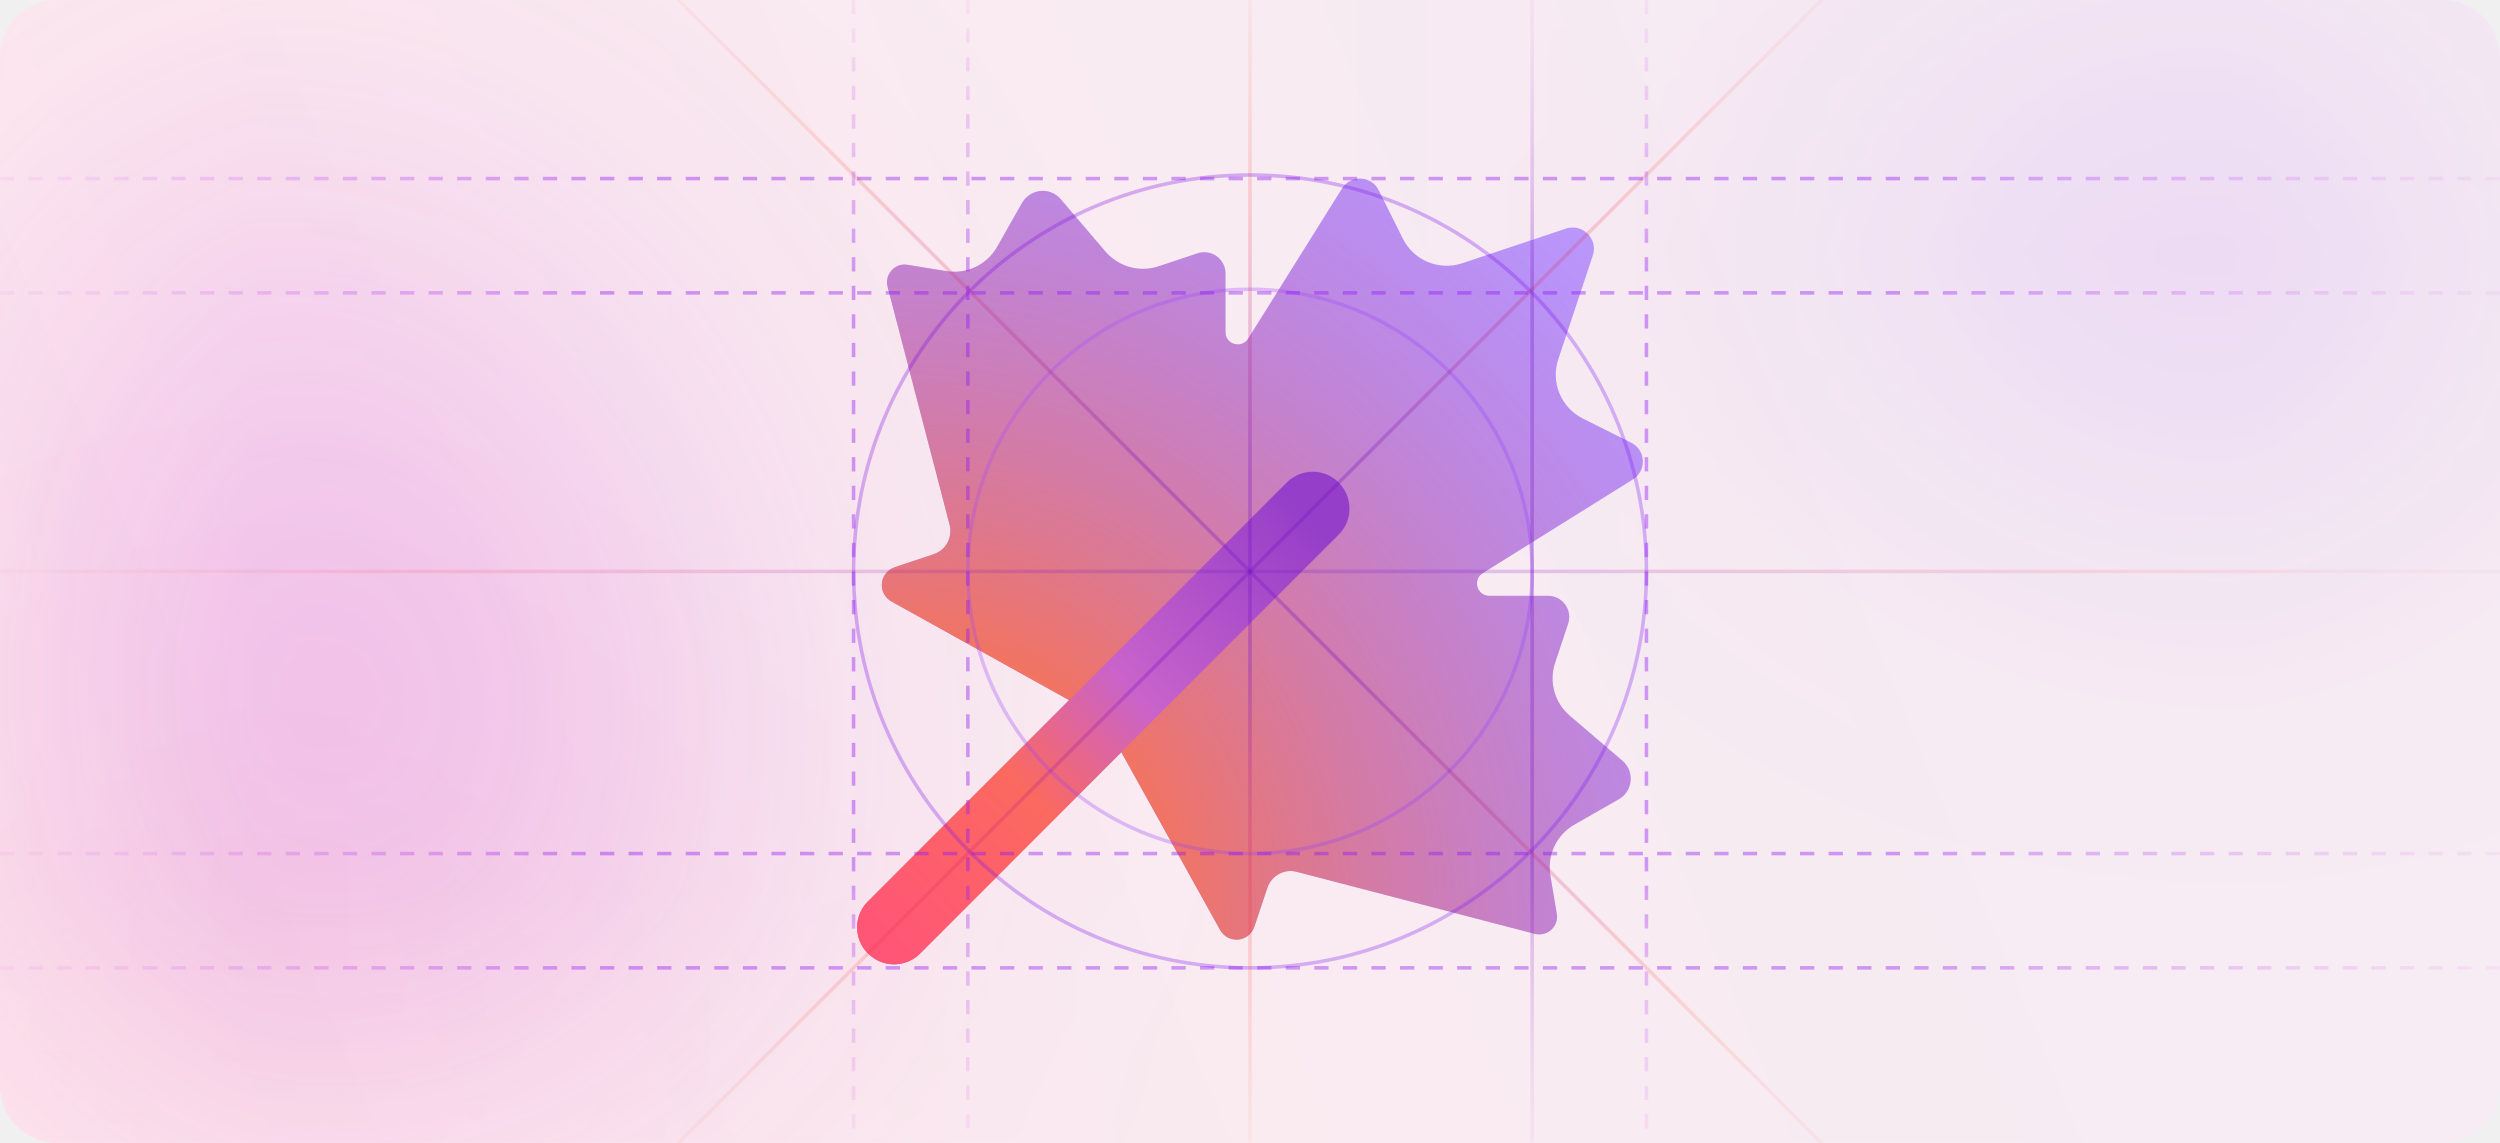
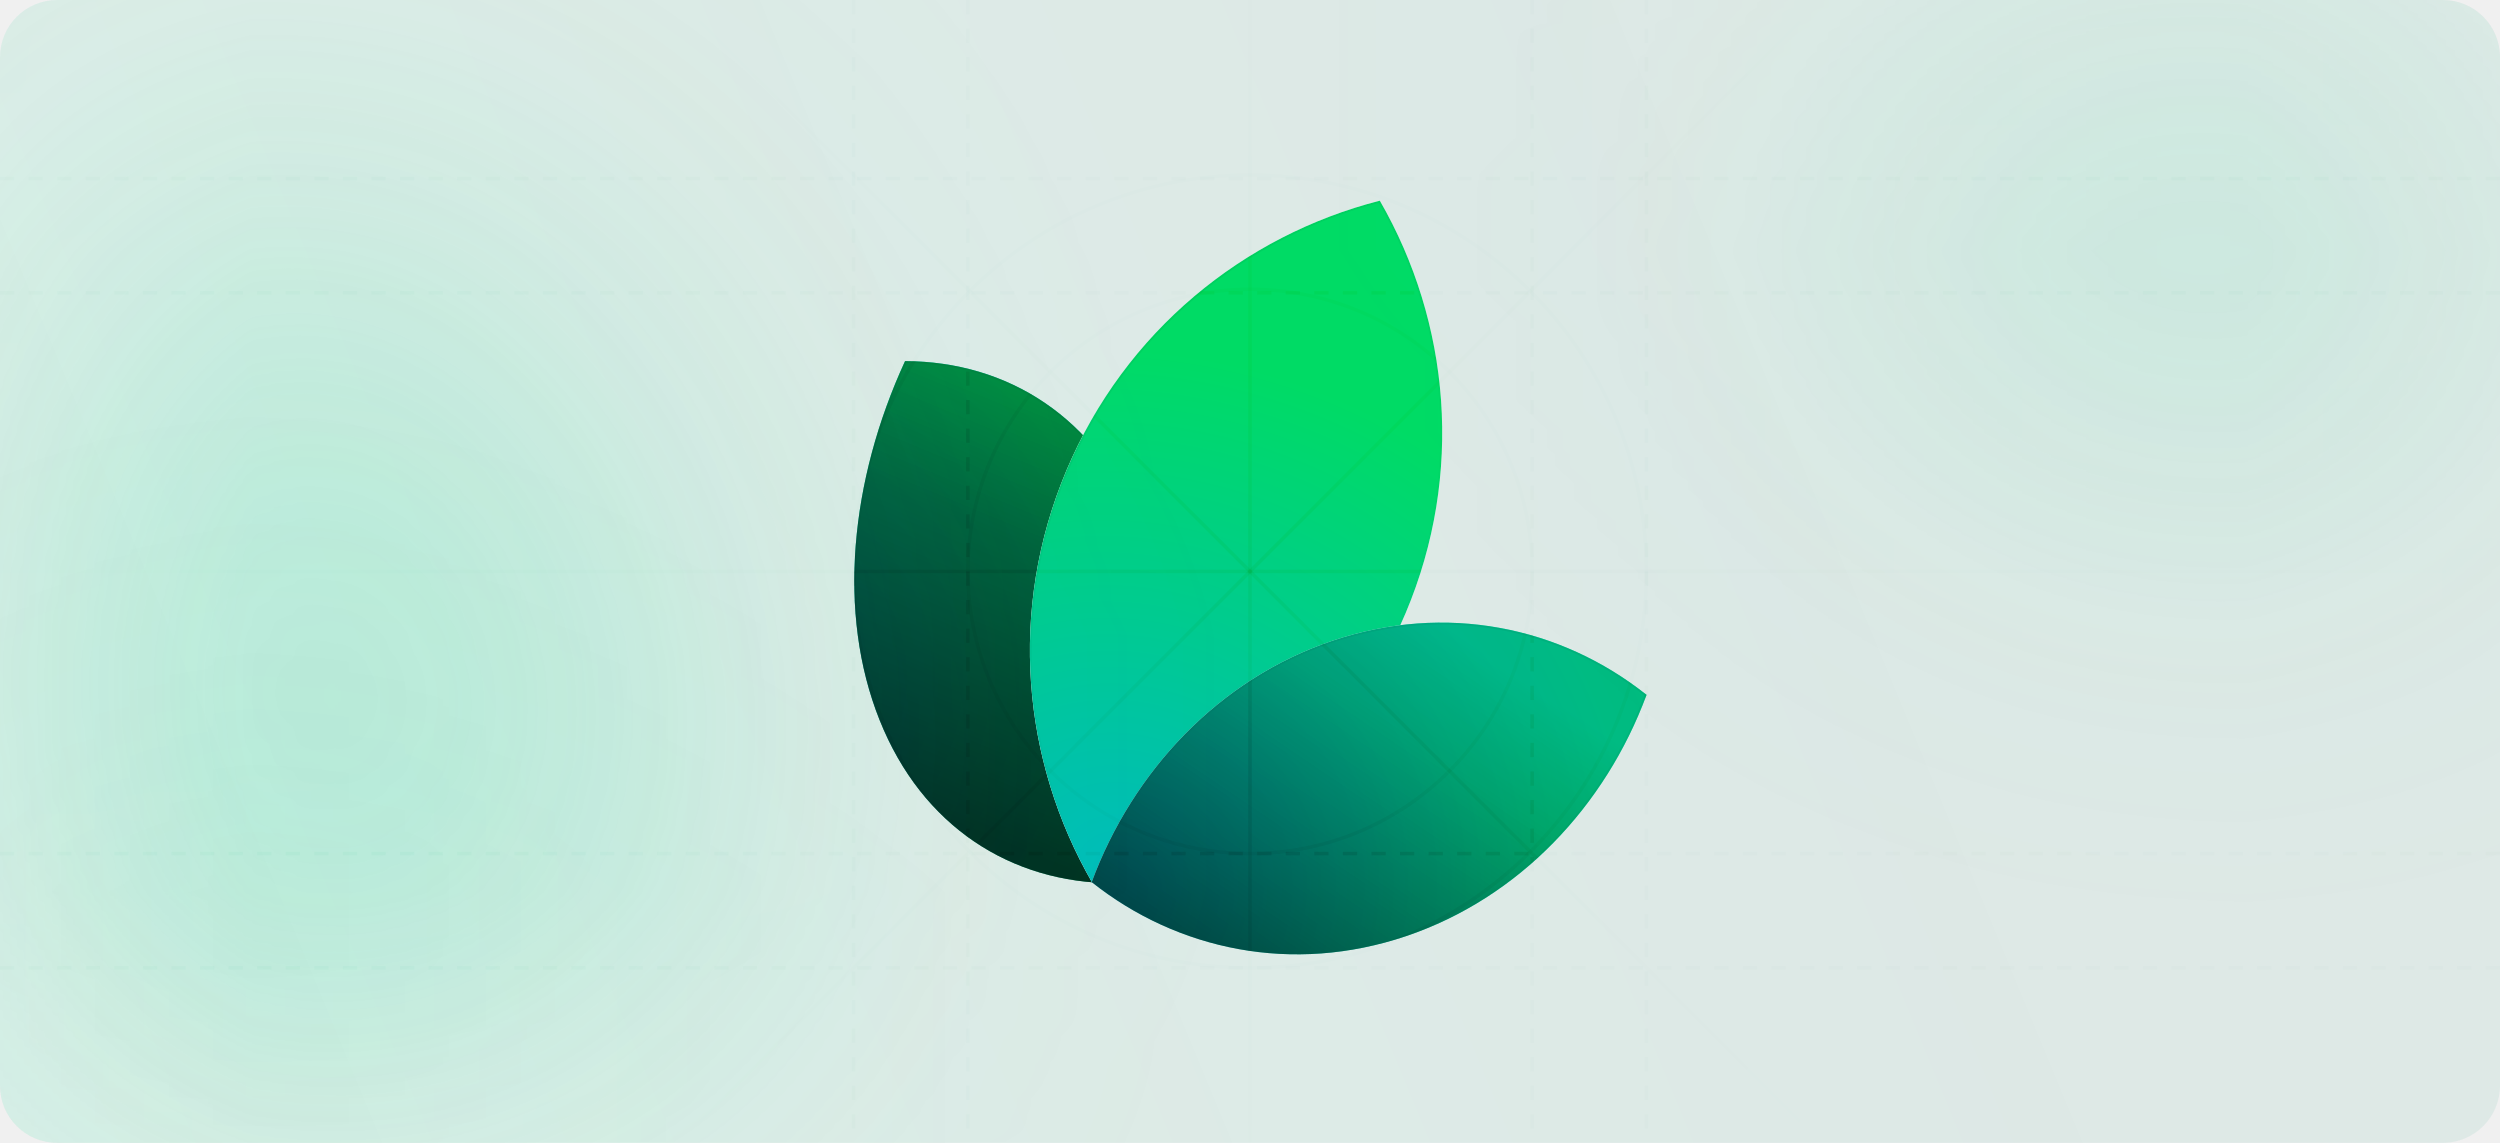
<svg xmlns="http://www.w3.org/2000/svg" width="700" height="320" viewBox="0 0 700 320" fill="none">
-   <g clip-path="url(#clip0_39_1494)">
-     <rect width="700" height="320" rx="16" fill="white" />
-     <rect width="700" height="320" rx="16" fill="url(#paint0_linear_39_1494)" />
-     <g opacity="0.8" filter="url(#filter0_f_39_1494)">
-       <circle cx="660" cy="-60" r="160" fill="#7000FF" fill-opacity="0.31" />
+   <g clip-path="url(#clip0_2862_278)">
+     <rect width="700" height="320" rx="16" fill="url(#paint0_linear_2862_278)" />
+     <path d="M311.889 247.3C283.097 247.215 258.226 231.466 246.292 201.629C234.357 171.793 238.02 134.523 253.414 101.112C282.206 101.197 307.077 116.945 319.011 146.782C330.946 176.619 327.283 213.888 311.889 247.3Z" fill="white" />
+     <path d="M311.889 247.3C283.097 247.215 258.226 231.466 246.292 201.629C234.357 171.793 238.02 134.523 253.414 101.112C282.206 101.197 307.077 116.945 319.011 146.782C330.946 176.619 327.283 213.888 311.889 247.3Z" fill="url(#paint1_radial_2862_278)" />
+     <path d="M311.889 247.3C283.097 247.215 258.226 231.466 246.292 201.629C234.357 171.793 238.02 134.523 253.414 101.112C282.206 101.197 307.077 116.945 319.011 146.782C330.946 176.619 327.283 213.888 311.889 247.3Z" fill="black" fill-opacity="0.5" style="mix-blend-mode:hard-light" />
+     <path d="M311.889 247.3C283.097 247.215 258.226 231.466 246.292 201.629C234.357 171.793 238.02 134.523 253.414 101.112C282.206 101.197 307.077 116.945 319.011 146.782C330.946 176.619 327.283 213.888 311.889 247.3Z" fill="url(#paint2_linear_2862_278)" fill-opacity="0.5" style="mix-blend-mode:hard-light" />
+     <path d="M311.72 247.034C283.108 246.887 258.409 231.208 246.538 201.531C234.656 171.825 238.271 134.702 253.583 101.377C282.195 101.524 306.894 117.203 318.765 146.88C330.647 176.586 327.031 213.709 311.72 247.034Z" stroke="url(#paint3_linear_2862_278)" stroke-opacity="0.05" stroke-width="0.531" />
+     <path d="M305.839 247.174C343.92 237.419 377.154 210.619 393.585 171.64C410.017 132.661 405.98 90.199 386.347 56.193C348.266 65.948 315.032 92.749 298.601 131.728C282.169 170.706 286.206 213.168 305.839 247.174Z" fill="white" />
+     <path d="M305.839 247.174C343.92 237.419 377.154 210.619 393.585 171.64C410.017 132.661 405.98 90.199 386.347 56.193C348.266 65.948 315.032 92.749 298.601 131.728C282.169 170.706 286.206 213.168 305.839 247.174Z" fill="url(#paint4_radial_2862_278)" />
+     <path d="M393.341 171.537C376.971 210.369 343.89 237.091 305.969 246.867C286.462 212.959 282.476 170.663 298.845 131.831C315.215 92.998 348.295 66.276 386.217 56.5C405.724 90.408 409.71 132.704 393.341 171.537Z" stroke="url(#paint5_linear_2862_278)" stroke-opacity="0.05" stroke-width="0.531" />
+     <path d="M305.686 246.995C329.75 266.114 361.965 272.832 393.671 262.129C425.376 251.426 449.499 225.691 461.03 194.556C436.967 175.437 404.751 168.719 373.046 179.422C341.34 190.125 317.217 215.86 305.686 246.995Z" fill="white" />
+     <path d="M305.686 246.995C329.75 266.114 361.965 272.832 393.671 262.129C425.376 251.426 449.499 225.691 461.03 194.556C436.967 175.437 404.751 168.719 373.046 179.422C341.34 190.125 317.217 215.86 305.686 246.995Z" fill="url(#paint6_radial_2862_278)" />
+     <path d="M305.686 246.995C329.75 266.114 361.965 272.832 393.671 262.129C425.376 251.426 449.499 225.691 461.03 194.556C436.967 175.437 404.751 168.719 373.046 179.422C341.34 190.125 317.217 215.86 305.686 246.995Z" fill="black" fill-opacity="0.2" style="mix-blend-mode:hard-light" />
+     <path d="M305.686 246.995C329.75 266.114 361.965 272.832 393.671 262.129C425.376 251.426 449.499 225.691 461.03 194.556C436.967 175.437 404.751 168.719 373.046 179.422C341.34 190.125 317.217 215.86 305.686 246.995Z" fill="url(#paint7_linear_2862_278)" fill-opacity="0.5" style="mix-blend-mode:hard-light" />
+     <path d="M393.586 261.878C362.035 272.529 329.981 265.88 306.002 246.907C317.535 215.919 341.571 190.327 373.13 179.673C404.682 169.023 436.736 175.671 460.715 194.644C449.182 225.632 425.146 251.224 393.586 261.878Z" stroke="url(#paint8_linear_2862_278)" stroke-opacity="0.05" stroke-width="0.531" />
+     <g opacity="0.8" filter="url(#filter0_f_2862_278)">
+       <circle cx="660" cy="-60" r="160" fill="#18E299" fill-opacity="0.4" />
    </g>
-     <g opacity="0.8" filter="url(#filter1_f_39_1494)">
-       <circle cx="20" cy="213" r="160" fill="#C01BDB" fill-opacity="0.33" />
+     <g opacity="0.8" filter="url(#filter1_f_2862_278)">
+       <circle cx="20" cy="213" r="160" fill="#18E299" fill-opacity="0.33" />
    </g>
-     <g opacity="0.8" filter="url(#filter2_f_39_1494)">
-       <circle cx="660" cy="480" r="160" fill="#B010B4" fill-opacity="0.52" />
+     <g opacity="0.8" filter="url(#filter2_f_2862_278)">
+       <circle cx="660" cy="480" r="160" fill="#18E299" fill-opacity="0.52" />
    </g>
-     <g opacity="0.8" filter="url(#filter3_f_39_1494)">
-       <circle cx="20" cy="413" r="160" fill="#FF0000" fill-opacity="0.22" />
+     <g opacity="0.8" filter="url(#filter3_f_2862_278)">
+       <circle cx="20" cy="413" r="160" fill="#18E299" fill-opacity="0.22" />
    </g>
-     <path d="M386.015 53.222L392.803 66.842C395.854 72.943 402.943 75.865 409.43 73.716L438.474 64.006C439.076 63.792 439.72 63.706 440.365 63.706C443.63 63.706 446.294 66.37 446.294 69.635C446.294 70.279 446.208 70.924 445.993 71.525L436.326 100.569C434.135 107.057 437.1 114.146 443.201 117.197L456.777 123.985C458.754 124.973 460 126.992 460 129.227C460 131.246 458.969 133.136 457.25 134.211L415.188 160.462C412.223 162.309 413.555 166.821 416.992 166.821H433.448C436.713 166.821 439.377 169.484 439.377 172.75C439.377 173.394 439.291 174.039 439.076 174.64L435.424 185.596C433.662 190.881 435.252 196.724 439.506 200.376L454.285 213.008C455.746 214.253 456.606 216.101 456.606 218.034C456.606 220.44 455.317 222.632 453.254 223.792L440.838 230.881C435.854 233.716 433.147 239.388 434.092 245.059L435.897 255.843C435.94 256.101 435.983 256.402 435.983 256.66C435.983 259.925 432.889 262.288 429.71 261.472L363.115 244.114C359.635 243.169 356.025 245.145 354.865 248.582L351.213 259.495C350.483 261.643 348.507 263.104 346.23 263.104C344.296 263.104 342.578 262.073 341.632 260.397L313.964 210.603L257.637 266.971C253.598 271.01 247.068 271.01 243.072 266.971H243.029C238.99 262.932 238.99 256.402 243.029 252.406L299.357 196.057L249.602 168.41C247.927 167.465 246.896 165.704 246.896 163.813C246.896 161.536 248.356 159.56 250.505 158.829L261.418 155.177C264.855 154.06 266.788 150.451 265.886 146.928L248.528 80.333C247.669 77.154 250.075 74.06 253.34 74.06C253.598 74.06 253.899 74.103 254.157 74.146L264.941 75.908C270.612 76.853 276.283 74.189 279.162 69.162L286.208 56.745C287.411 54.726 289.602 53.437 291.965 53.437C293.899 53.437 295.746 54.297 296.992 55.757L309.581 70.494C313.233 74.705 319.076 76.337 324.361 74.576L335.317 70.924C335.961 70.709 336.563 70.623 337.207 70.623C340.472 70.623 343.136 73.287 343.136 76.552V93.007C343.136 96.445 347.647 97.734 349.495 94.812L375.789 52.75C376.863 51.031 378.754 50 380.773 50C383.007 50 385.027 51.246 386.015 53.222Z" fill="white" />
-     <path d="M386.015 53.222L392.803 66.842C395.854 72.943 402.943 75.865 409.43 73.716L438.474 64.006C439.076 63.792 439.72 63.706 440.365 63.706C443.63 63.706 446.294 66.37 446.294 69.635C446.294 70.279 446.208 70.924 445.993 71.525L436.326 100.569C434.135 107.057 437.1 114.146 443.201 117.197L456.777 123.985C458.754 124.973 460 126.992 460 129.227C460 131.246 458.969 133.136 457.25 134.211L415.188 160.462C412.223 162.309 413.555 166.821 416.992 166.821H433.448C436.713 166.821 439.377 169.484 439.377 172.75C439.377 173.394 439.291 174.039 439.076 174.64L435.424 185.596C433.662 190.881 435.252 196.724 439.506 200.376L454.285 213.008C455.746 214.253 456.606 216.101 456.606 218.034C456.606 220.44 455.317 222.632 453.254 223.792L440.838 230.881C435.854 233.716 433.147 239.388 434.092 245.059L435.897 255.843C435.94 256.101 435.983 256.402 435.983 256.66C435.983 259.925 432.889 262.288 429.71 261.472L363.115 244.114C359.635 243.169 356.025 245.145 354.865 248.582L351.213 259.495C350.483 261.643 348.507 263.104 346.23 263.104C344.296 263.104 342.578 262.073 341.632 260.397L313.964 210.603L257.637 266.971C253.598 271.01 247.068 271.01 243.072 266.971H243.029C238.99 262.932 238.99 256.402 243.029 252.406L299.357 196.057L249.602 168.41C247.927 167.465 246.896 165.704 246.896 163.813C246.896 161.536 248.356 159.56 250.505 158.829L261.418 155.177C264.855 154.06 266.788 150.451 265.886 146.928L248.528 80.333C247.669 77.154 250.075 74.06 253.34 74.06C253.598 74.06 253.899 74.103 254.157 74.146L264.941 75.908C270.612 76.853 276.283 74.189 279.162 69.162L286.208 56.745C287.411 54.726 289.602 53.437 291.965 53.437C293.899 53.437 295.746 54.297 296.992 55.757L309.581 70.494C313.233 74.705 319.076 76.337 324.361 74.576L335.317 70.924C335.961 70.709 336.563 70.623 337.207 70.623C340.472 70.623 343.136 73.287 343.136 76.552V93.007C343.136 96.445 347.647 97.734 349.495 94.812L375.789 52.75C376.863 51.031 378.754 50 380.773 50C383.007 50 385.027 51.246 386.015 53.222Z" fill="url(#paint1_radial_39_1494)" />
-     <path d="M386.015 53.222L392.803 66.842C395.854 72.943 402.943 75.865 409.43 73.716L438.474 64.006C439.076 63.792 439.72 63.706 440.365 63.706C443.63 63.706 446.294 66.37 446.294 69.635C446.294 70.279 446.208 70.924 445.993 71.525L436.326 100.569C434.135 107.057 437.1 114.146 443.201 117.197L456.777 123.985C458.754 124.973 460 126.992 460 129.227C460 131.246 458.969 133.136 457.25 134.211L415.188 160.462C412.223 162.309 413.555 166.821 416.992 166.821H433.448C436.713 166.821 439.377 169.484 439.377 172.75C439.377 173.394 439.291 174.039 439.076 174.64L435.424 185.596C433.662 190.881 435.252 196.724 439.506 200.376L454.285 213.008C455.746 214.253 456.606 216.101 456.606 218.034C456.606 220.44 455.317 222.632 453.254 223.792L440.838 230.881C435.854 233.716 433.147 239.388 434.092 245.059L435.897 255.843C435.94 256.101 435.983 256.402 435.983 256.66C435.983 259.925 432.889 262.288 429.71 261.472L363.115 244.114C359.635 243.169 356.025 245.145 354.865 248.582L351.213 259.495C350.483 261.643 348.507 263.104 346.23 263.104C344.296 263.104 342.578 262.073 341.632 260.397L313.964 210.603L257.637 266.971C253.598 271.01 247.068 271.01 243.072 266.971H243.029C238.99 262.932 238.99 256.402 243.029 252.406L299.357 196.057L249.602 168.41C247.927 167.465 246.896 165.704 246.896 163.813C246.896 161.536 248.356 159.56 250.505 158.829L261.418 155.177C264.855 154.06 266.788 150.451 265.886 146.928L248.528 80.333C247.669 77.154 250.075 74.06 253.34 74.06C253.598 74.06 253.899 74.103 254.157 74.146L264.941 75.908C270.612 76.853 276.283 74.189 279.162 69.162L286.208 56.745C287.411 54.726 289.602 53.437 291.965 53.437C293.899 53.437 295.746 54.297 296.992 55.757L309.581 70.494C313.233 74.705 319.076 76.337 324.361 74.576L335.317 70.924C335.961 70.709 336.563 70.623 337.207 70.623C340.472 70.623 343.136 73.287 343.136 76.552V93.007C343.136 96.445 347.647 97.734 349.495 94.812L375.789 52.75C376.863 51.031 378.754 50 380.773 50C383.007 50 385.027 51.246 386.015 53.222Z" fill="url(#paint2_radial_39_1494)" />
-     <path d="M243.029 266.971C238.99 262.932 238.99 256.402 243.029 252.406L360.279 135.113C364.318 131.074 370.849 131.074 374.844 135.113C378.84 139.151 378.883 145.682 374.844 149.678L257.637 266.971C253.598 271.01 247.068 271.01 243.072 266.971H243.029Z" fill="url(#paint3_linear_39_1494)" />
-     <circle opacity="0.3" cx="350" cy="160" r="111" stroke="url(#paint4_radial_39_1494)" />
-     <circle opacity="0.3" cx="350" cy="160" r="79" stroke="url(#paint5_radial_39_1494)" />
-     <path opacity="0.3" d="M511 321L189 -1" stroke="url(#paint6_radial_39_1494)" />
-     <path opacity="0.3" d="M189 321L511 -1" stroke="url(#paint7_radial_39_1494)" />
-     <path opacity="0.2" d="M0 160H700" stroke="url(#paint8_radial_39_1494)" />
-     <path opacity="0.4" d="M271 0L271 320" stroke="url(#paint9_radial_39_1494)" stroke-dasharray="4 4" />
-     <path opacity="0.4" d="M461 0L461 320" stroke="url(#paint10_radial_39_1494)" stroke-dasharray="4 4" />
-     <path opacity="0.3" d="M350 0L350 320" stroke="url(#paint11_radial_39_1494)" />
-     <path opacity="0.3" d="M429 0L429 320" stroke="url(#paint12_radial_39_1494)" />
-     <path opacity="0.4" d="M239 0L239 320" stroke="url(#paint13_radial_39_1494)" stroke-dasharray="4 4" />
-     <path opacity="0.4" d="M0 50H700" stroke="url(#paint14_radial_39_1494)" stroke-dasharray="4 4" />
-     <path opacity="0.4" d="M0 82H700" stroke="url(#paint15_radial_39_1494)" stroke-dasharray="4 4" />
-     <path opacity="0.4" d="M0 271H700" stroke="url(#paint16_radial_39_1494)" stroke-dasharray="4 4" />
-     <path opacity="0.4" d="M0 239H700" stroke="url(#paint17_radial_39_1494)" stroke-dasharray="4 4" />
+     <g style="mix-blend-mode:overlay" opacity="0.1">
+       <path d="M0 50H700" stroke="black" stroke-dasharray="4 4" />
+     </g>
+     <g style="mix-blend-mode:overlay" opacity="0.1">
+       <path d="M0 82H700" stroke="black" stroke-dasharray="4 4" />
+     </g>
+     <g style="mix-blend-mode:overlay" opacity="0.1">
+       <path d="M239 0L239 320" stroke="black" stroke-dasharray="4 4" />
+     </g>
+     <g style="mix-blend-mode:overlay" opacity="0.1">
+       <path d="M271 0L271 320" stroke="black" stroke-dasharray="4 4" />
+     </g>
+     <g style="mix-blend-mode:overlay" opacity="0.1">
+       <path d="M461 0L461 320" stroke="black" stroke-dasharray="4 4" />
+     </g>
+     <g style="mix-blend-mode:overlay" opacity="0.1">
+       <path d="M350 0L350 320" stroke="url(#paint9_linear_2862_278)" />
+     </g>
+     <g style="mix-blend-mode:overlay" opacity="0.1">
+       <path d="M429 0L429 320" stroke="black" stroke-dasharray="4 4" />
+     </g>
+     <g style="mix-blend-mode:overlay" opacity="0.1">
+       <path d="M0 271H700" stroke="black" stroke-dasharray="4 4" />
+     </g>
+     <g style="mix-blend-mode:overlay" opacity="0.1">
+       <path d="M0 239H700" stroke="black" stroke-dasharray="4 4" />
+     </g>
+     <g style="mix-blend-mode:overlay" opacity="0.1">
+       <path d="M0 160H700" stroke="url(#paint10_linear_2862_278)" />
+     </g>
+     <g style="mix-blend-mode:overlay" opacity="0.1">
+       <path d="M511 -1L189 321" stroke="url(#paint11_linear_2862_278)" />
+     </g>
+     <g style="mix-blend-mode:overlay" opacity="0.1">
+       <path d="M511 321L189 -1" stroke="url(#paint12_linear_2862_278)" />
+     </g>
+     <g style="mix-blend-mode:overlay" opacity="0.05">
+       <circle cx="350" cy="160" r="111" stroke="black" />
+     </g>
+     <g style="mix-blend-mode:overlay" opacity="0.05">
+       <circle cx="350" cy="160" r="79" stroke="black" />
+     </g>
  </g>
  <defs>
-     <filter id="filter0_f_39_1494" x="260" y="-460" width="800" height="800" filterUnits="userSpaceOnUse" color-interpolation-filters="sRGB">
+     <filter id="filter0_f_2862_278" x="260" y="-460" width="800" height="800" filterUnits="userSpaceOnUse" color-interpolation-filters="sRGB">
      <feFlood flood-opacity="0" result="BackgroundImageFix" />
      <feBlend mode="normal" in="SourceGraphic" in2="BackgroundImageFix" result="shape" />
-       <feGaussianBlur stdDeviation="120" result="effect1_foregroundBlur_39_1494" />
+       <feGaussianBlur stdDeviation="120" result="effect1_foregroundBlur_2862_278" />
    </filter>
-     <filter id="filter1_f_39_1494" x="-380" y="-187" width="800" height="800" filterUnits="userSpaceOnUse" color-interpolation-filters="sRGB">
+     <filter id="filter1_f_2862_278" x="-380" y="-187" width="800" height="800" filterUnits="userSpaceOnUse" color-interpolation-filters="sRGB">
      <feFlood flood-opacity="0" result="BackgroundImageFix" />
      <feBlend mode="normal" in="SourceGraphic" in2="BackgroundImageFix" result="shape" />
-       <feGaussianBlur stdDeviation="120" result="effect1_foregroundBlur_39_1494" />
+       <feGaussianBlur stdDeviation="120" result="effect1_foregroundBlur_2862_278" />
    </filter>
-     <filter id="filter2_f_39_1494" x="260" y="80" width="800" height="800" filterUnits="userSpaceOnUse" color-interpolation-filters="sRGB">
+     <filter id="filter2_f_2862_278" x="260" y="80" width="800" height="800" filterUnits="userSpaceOnUse" color-interpolation-filters="sRGB">
      <feFlood flood-opacity="0" result="BackgroundImageFix" />
      <feBlend mode="normal" in="SourceGraphic" in2="BackgroundImageFix" result="shape" />
-       <feGaussianBlur stdDeviation="120" result="effect1_foregroundBlur_39_1494" />
+       <feGaussianBlur stdDeviation="120" result="effect1_foregroundBlur_2862_278" />
    </filter>
-     <filter id="filter3_f_39_1494" x="-380" y="13" width="800" height="800" filterUnits="userSpaceOnUse" color-interpolation-filters="sRGB">
+     <filter id="filter3_f_2862_278" x="-380" y="13" width="800" height="800" filterUnits="userSpaceOnUse" color-interpolation-filters="sRGB">
      <feFlood flood-opacity="0" result="BackgroundImageFix" />
      <feBlend mode="normal" in="SourceGraphic" in2="BackgroundImageFix" result="shape" />
-       <feGaussianBlur stdDeviation="120" result="effect1_foregroundBlur_39_1494" />
+       <feGaussianBlur stdDeviation="120" result="effect1_foregroundBlur_2862_278" />
    </filter>
-     <linearGradient id="paint0_linear_39_1494" x1="1.04308e-05" y1="320" x2="710.784" y2="26.079" gradientUnits="userSpaceOnUse">
-       <stop stop-color="#F3003A" stop-opacity="0.09" />
-       <stop offset="0.729" stop-color="#951168" stop-opacity="0.08" />
+     <linearGradient id="paint0_linear_2862_278" x1="1.04308e-05" y1="320" x2="710.784" y2="26.079" gradientUnits="userSpaceOnUse">
+       <stop stop-color="#18E299" stop-opacity="0.09" />
+       <stop offset="0.729" stop-color="#0D9373" stop-opacity="0.08" />
    </linearGradient>
-     <radialGradient id="paint1_radial_39_1494" cx="0" cy="0" r="1" gradientUnits="userSpaceOnUse" gradientTransform="translate(240 270) rotate(-47.3279) scale(870.459 870.459)">
-       <stop stop-color="#AA82FF" />
-       <stop offset="1" stop-color="#7E42FF" stop-opacity="0" />
+     <radialGradient id="paint1_radial_2862_278" cx="0" cy="0" r="1" gradientUnits="userSpaceOnUse" gradientTransform="translate(208.697 189.703) rotate(-10.029) scale(169.097 167.466)">
+       <stop stop-color="#00B0BB" />
+       <stop offset="1" stop-color="#00DB65" />
    </radialGradient>
-     <radialGradient id="paint2_radial_39_1494" cx="0" cy="0" r="1" gradientUnits="userSpaceOnUse" gradientTransform="translate(250 255) rotate(-41.7108) scale(308.099 308.099)">
-       <stop offset="0.185" stop-color="#FF7246" />
-       <stop offset="1" stop-color="#A073FF" stop-opacity="0" />
+     <linearGradient id="paint2_linear_2862_278" x1="306.587" y1="93.56" x2="252.341" y2="224.228" gradientUnits="userSpaceOnUse">
+       <stop stop-color="#18E299" />
+       <stop offset="1" />
+     </linearGradient>
+     <linearGradient id="paint3_linear_2862_278" x1="311.84" y1="123.717" x2="253.579" y2="224.761" gradientUnits="userSpaceOnUse">
+       <stop />
+       <stop offset="1" stop-opacity="0" />
+     </linearGradient>
+     <radialGradient id="paint4_radial_2862_278" cx="0" cy="0" r="1" gradientUnits="userSpaceOnUse" gradientTransform="translate(313.407 243.64) rotate(-75.7542) scale(203.632 223.902)">
+       <stop stop-color="#00BBBB" />
+       <stop offset="0.713" stop-color="#00DB65" />
    </radialGradient>
-     <linearGradient id="paint3_linear_39_1494" x1="384" y1="144" x2="252" y2="270" gradientUnits="userSpaceOnUse">
-       <stop offset="0.072" stop-color="#953EC9" />
-       <stop offset="0.45" stop-color="#C963CB" />
-       <stop offset="0.676" stop-color="#FB695F" />
-       <stop offset="1" stop-color="#FF5577" />
+     <linearGradient id="paint5_linear_2862_278" x1="308.586" y1="102.284" x2="383.487" y2="201.169" gradientUnits="userSpaceOnUse">
+       <stop />
+       <stop offset="1" stop-opacity="0" />
    </linearGradient>
-     <radialGradient id="paint4_radial_39_1494" cx="0" cy="0" r="1" gradientUnits="userSpaceOnUse" gradientTransform="translate(263 76) rotate(47.663) scale(243.508)">
-       <stop stop-color="#7F06DD" />
-       <stop offset="1" stop-color="#7B1AF6" />
+     <radialGradient id="paint6_radial_2862_278" cx="0" cy="0" r="1" gradientUnits="userSpaceOnUse" gradientTransform="translate(311.447 249.925) rotate(-20.3524) scale(174.776 163.096)">
+       <stop stop-color="#00B0BB" />
+       <stop offset="1" stop-color="#00DB65" />
    </radialGradient>
-     <radialGradient id="paint5_radial_39_1494" cx="0" cy="0" r="1" gradientUnits="userSpaceOnUse" gradientTransform="translate(288.081 100.216) rotate(34.7708) scale(139.899)">
-       <stop stop-color="#AE46FF" />
-       <stop offset="1" stop-color="#9240FB" />
-     </radialGradient>
-     <radialGradient id="paint6_radial_39_1494" cx="0" cy="0" r="1" gradientUnits="userSpaceOnUse" gradientTransform="translate(350 160) rotate(-135) scale(258.996 182)">
-       <stop offset="0.156" stop-color="#750EC7" />
-       <stop offset="0.583" stop-color="#FA2B2B" stop-opacity="0.57" />
-       <stop offset="1" stop-color="#FA762B" stop-opacity="0" />
-     </radialGradient>
-     <radialGradient id="paint7_radial_39_1494" cx="0" cy="0" r="1" gradientUnits="userSpaceOnUse" gradientTransform="translate(350 160) rotate(-45) scale(258.996 182)">
-       <stop offset="0.156" stop-color="#750EC7" />
-       <stop offset="0.583" stop-color="#FA2B2B" stop-opacity="0.57" />
-       <stop offset="1" stop-color="#FA762B" stop-opacity="0" />
-     </radialGradient>
-     <radialGradient id="paint8_radial_39_1494" cx="0" cy="0" r="1" gradientUnits="userSpaceOnUse" gradientTransform="translate(350 160) scale(398.125 182)">
-       <stop offset="0.156" stop-color="#750EC7" />
-       <stop offset="0.583" stop-color="#FA2B2B" stop-opacity="0.57" />
-       <stop offset="1" stop-color="#FA762B" stop-opacity="0" />
-     </radialGradient>
-     <radialGradient id="paint9_radial_39_1494" cx="0" cy="0" r="1" gradientUnits="userSpaceOnUse" gradientTransform="translate(271 160) rotate(90) scale(182 182)">
-       <stop offset="0.453" stop-color="#9215F5" />
-       <stop offset="1" stop-color="#F983E6" stop-opacity="0" />
-     </radialGradient>
-     <radialGradient id="paint10_radial_39_1494" cx="0" cy="0" r="1" gradientUnits="userSpaceOnUse" gradientTransform="translate(461 160) rotate(90) scale(182 182)">
-       <stop offset="0.453" stop-color="#9215F5" />
-       <stop offset="1" stop-color="#F983E6" stop-opacity="0" />
-     </radialGradient>
-     <radialGradient id="paint11_radial_39_1494" cx="0" cy="0" r="1" gradientUnits="userSpaceOnUse" gradientTransform="translate(350 160) rotate(90) scale(182 182)">
-       <stop offset="0.156" stop-color="#750EC7" />
-       <stop offset="0.583" stop-color="#FA2B2B" stop-opacity="0.57" />
-       <stop offset="1" stop-color="#FA762B" stop-opacity="0" />
-     </radialGradient>
-     <radialGradient id="paint12_radial_39_1494" cx="0" cy="0" r="1" gradientUnits="userSpaceOnUse" gradientTransform="translate(429 160) rotate(90) scale(182 182)">
-       <stop offset="0.453" stop-color="#750EC7" />
-       <stop offset="1" stop-color="#F983E6" stop-opacity="0" />
-     </radialGradient>
-     <radialGradient id="paint13_radial_39_1494" cx="0" cy="0" r="1" gradientUnits="userSpaceOnUse" gradientTransform="translate(239 160) rotate(90) scale(182 182)">
-       <stop offset="0.453" stop-color="#9215F5" />
-       <stop offset="1" stop-color="#F983E6" stop-opacity="0" />
-     </radialGradient>
-     <radialGradient id="paint14_radial_39_1494" cx="0" cy="0" r="1" gradientUnits="userSpaceOnUse" gradientTransform="translate(350 50) scale(398.125 182)">
-       <stop offset="0.453" stop-color="#9215F5" />
-       <stop offset="1" stop-color="#F983E6" stop-opacity="0" />
-     </radialGradient>
-     <radialGradient id="paint15_radial_39_1494" cx="0" cy="0" r="1" gradientUnits="userSpaceOnUse" gradientTransform="translate(350 82) scale(398.125 182)">
-       <stop offset="0.453" stop-color="#9215F5" />
-       <stop offset="1" stop-color="#F983E6" stop-opacity="0" />
-     </radialGradient>
-     <radialGradient id="paint16_radial_39_1494" cx="0" cy="0" r="1" gradientUnits="userSpaceOnUse" gradientTransform="translate(350 271) scale(398.125 182)">
-       <stop offset="0.453" stop-color="#9215F5" />
-       <stop offset="1" stop-color="#F983E6" stop-opacity="0" />
-     </radialGradient>
-     <radialGradient id="paint17_radial_39_1494" cx="0" cy="0" r="1" gradientUnits="userSpaceOnUse" gradientTransform="translate(350 239) scale(398.125 182)">
-       <stop offset="0.453" stop-color="#9215F5" />
-       <stop offset="1" stop-color="#F983E6" stop-opacity="0" />
-     </radialGradient>
-     <clipPath id="clip0_39_1494">
+     <linearGradient id="paint7_linear_2862_278" x1="395.843" y1="169.781" x2="332.121" y2="263.82" gradientUnits="userSpaceOnUse">
+       <stop stop-color="#00B1BC" />
+       <stop offset="1" />
+     </linearGradient>
+     <linearGradient id="paint8_linear_2862_278" x1="395.843" y1="169.781" x2="370.991" y2="271.799" gradientUnits="userSpaceOnUse">
+       <stop />
+       <stop offset="1" stop-opacity="0" />
+     </linearGradient>
+     <linearGradient id="paint9_linear_2862_278" x1="350" y1="0" x2="350" y2="320" gradientUnits="userSpaceOnUse">
+       <stop stop-opacity="0" />
+       <stop offset="0" stop-opacity="0.3" />
+       <stop offset="0.333" />
+       <stop offset="0.667" />
+       <stop offset="1" stop-opacity="0.3" />
+     </linearGradient>
+     <linearGradient id="paint10_linear_2862_278" x1="0" y1="160" x2="700" y2="160" gradientUnits="userSpaceOnUse">
+       <stop stop-opacity="0.1" />
+       <stop offset="0.5" />
+       <stop offset="1" stop-opacity="0.1" />
+     </linearGradient>
+     <linearGradient id="paint11_linear_2862_278" x1="511" y1="-1" x2="189" y2="321" gradientUnits="userSpaceOnUse">
+       <stop stop-opacity="0.1" />
+       <stop offset="0.5" />
+       <stop offset="1" stop-opacity="0.1" />
+     </linearGradient>
+     <linearGradient id="paint12_linear_2862_278" x1="511" y1="321" x2="189" y2="-1" gradientUnits="userSpaceOnUse">
+       <stop stop-opacity="0.1" />
+       <stop offset="0.5" />
+       <stop offset="1" stop-opacity="0.1" />
+     </linearGradient>
+     <clipPath id="clip0_2862_278">
      <rect width="700" height="320" rx="16" fill="white" />
    </clipPath>
  </defs>
</svg>
